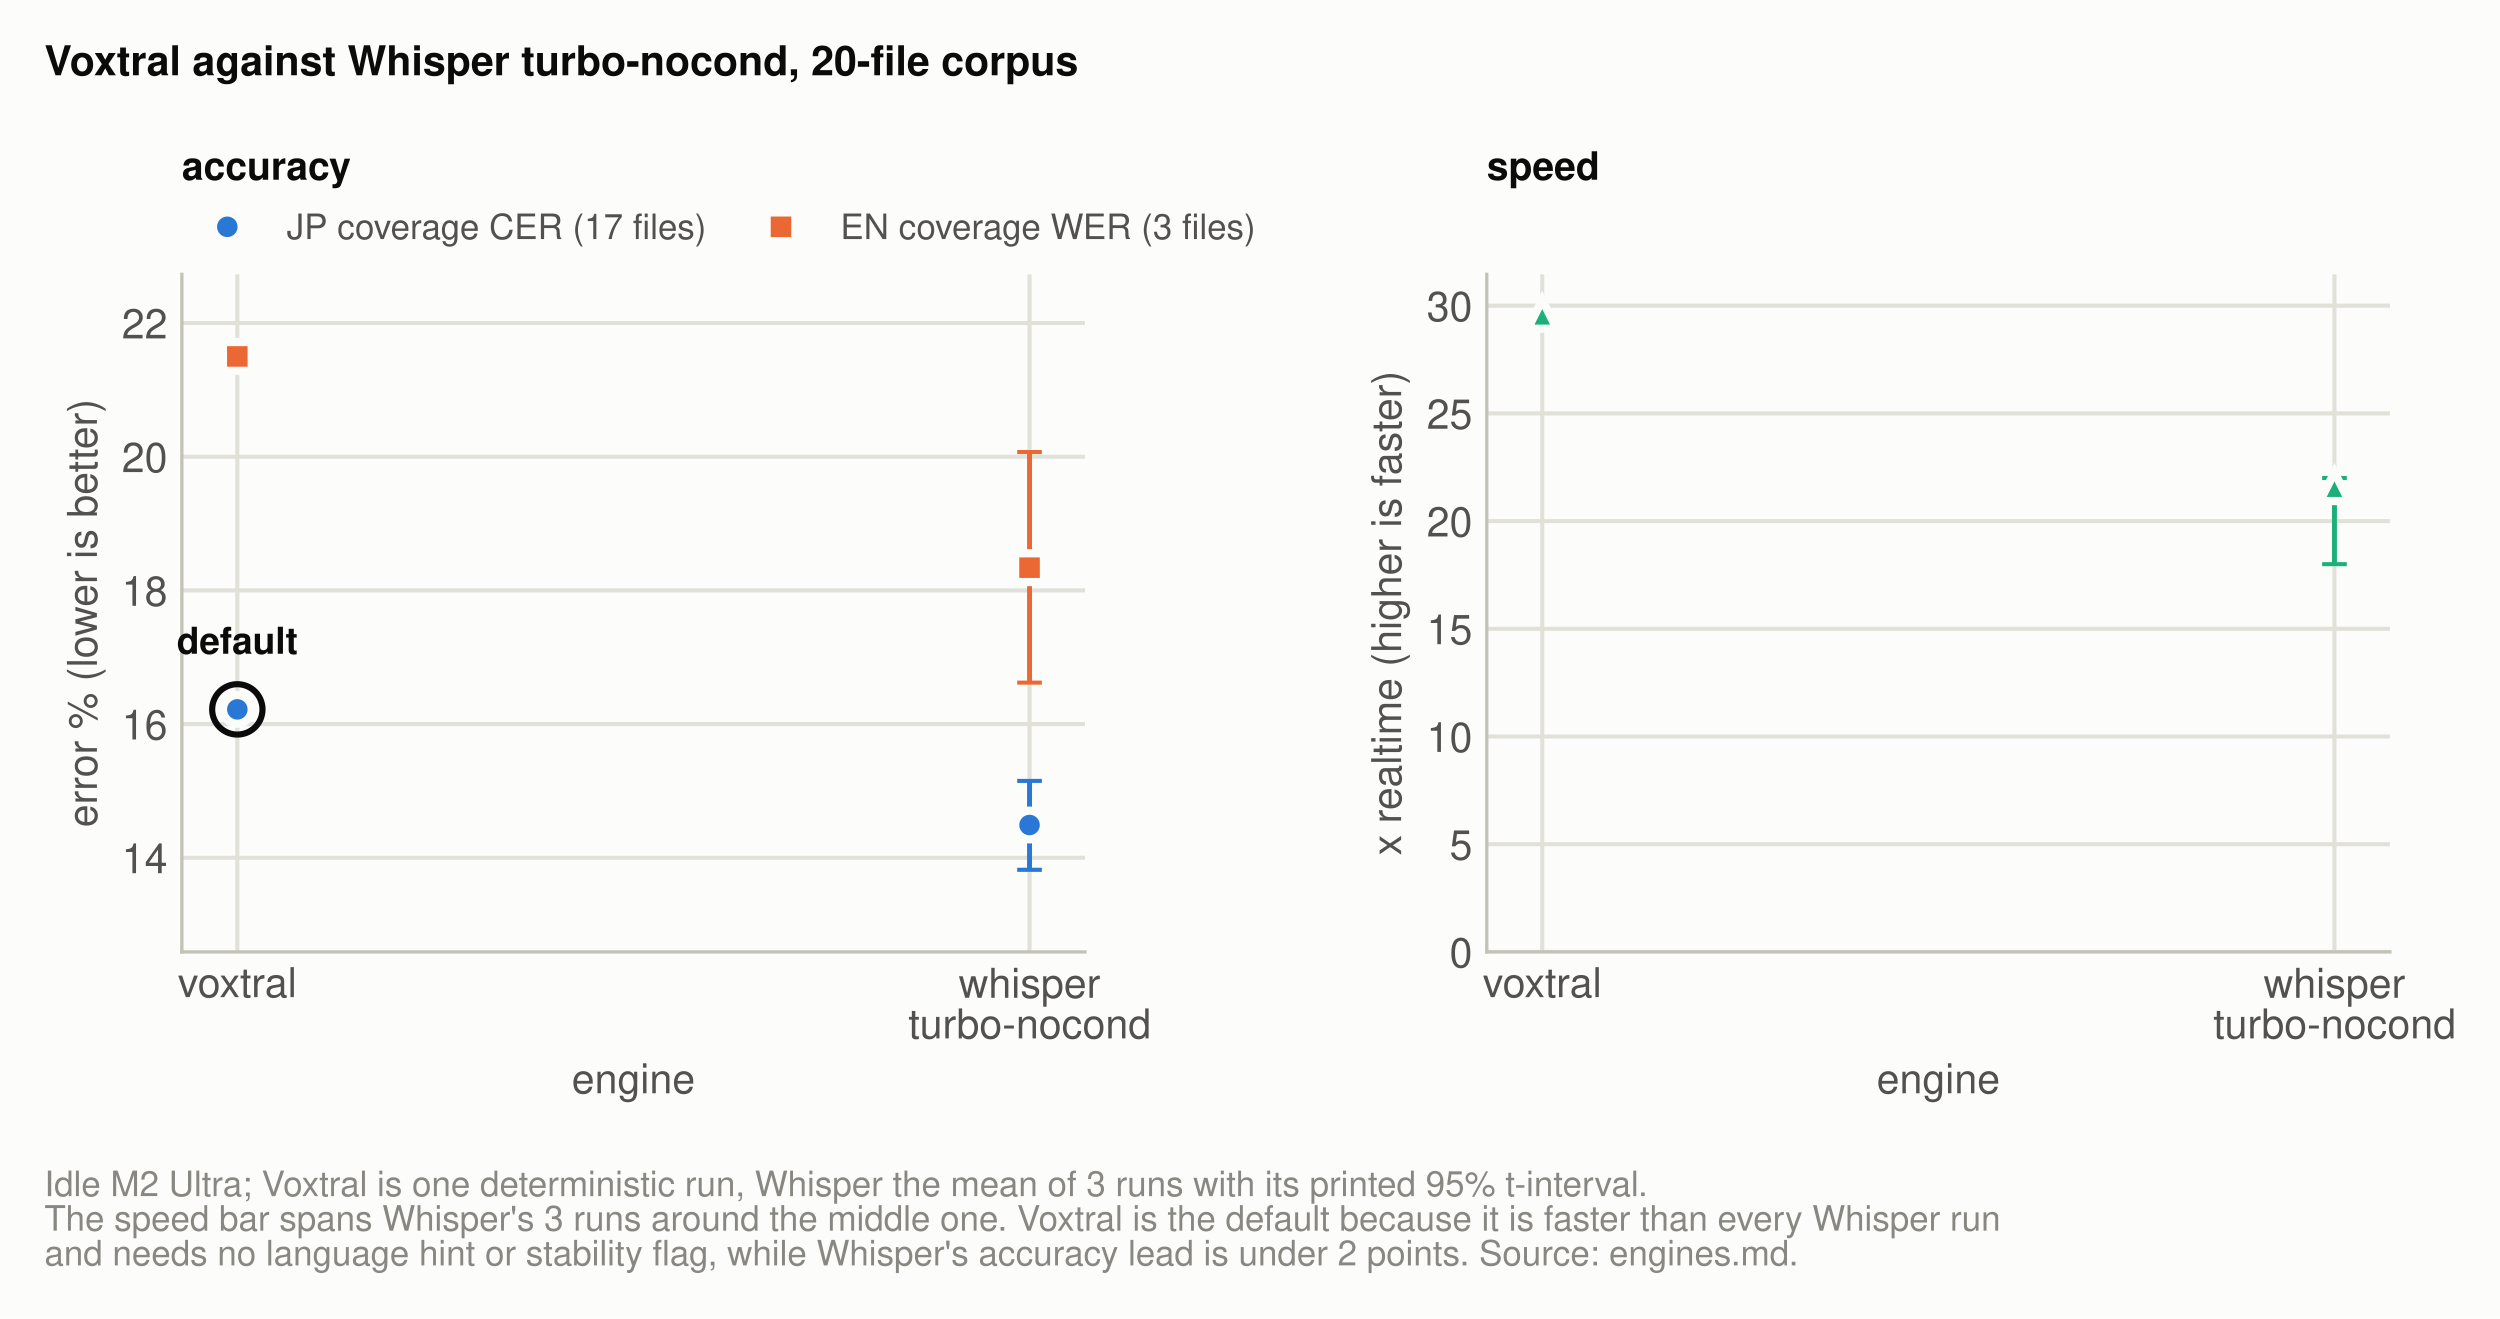
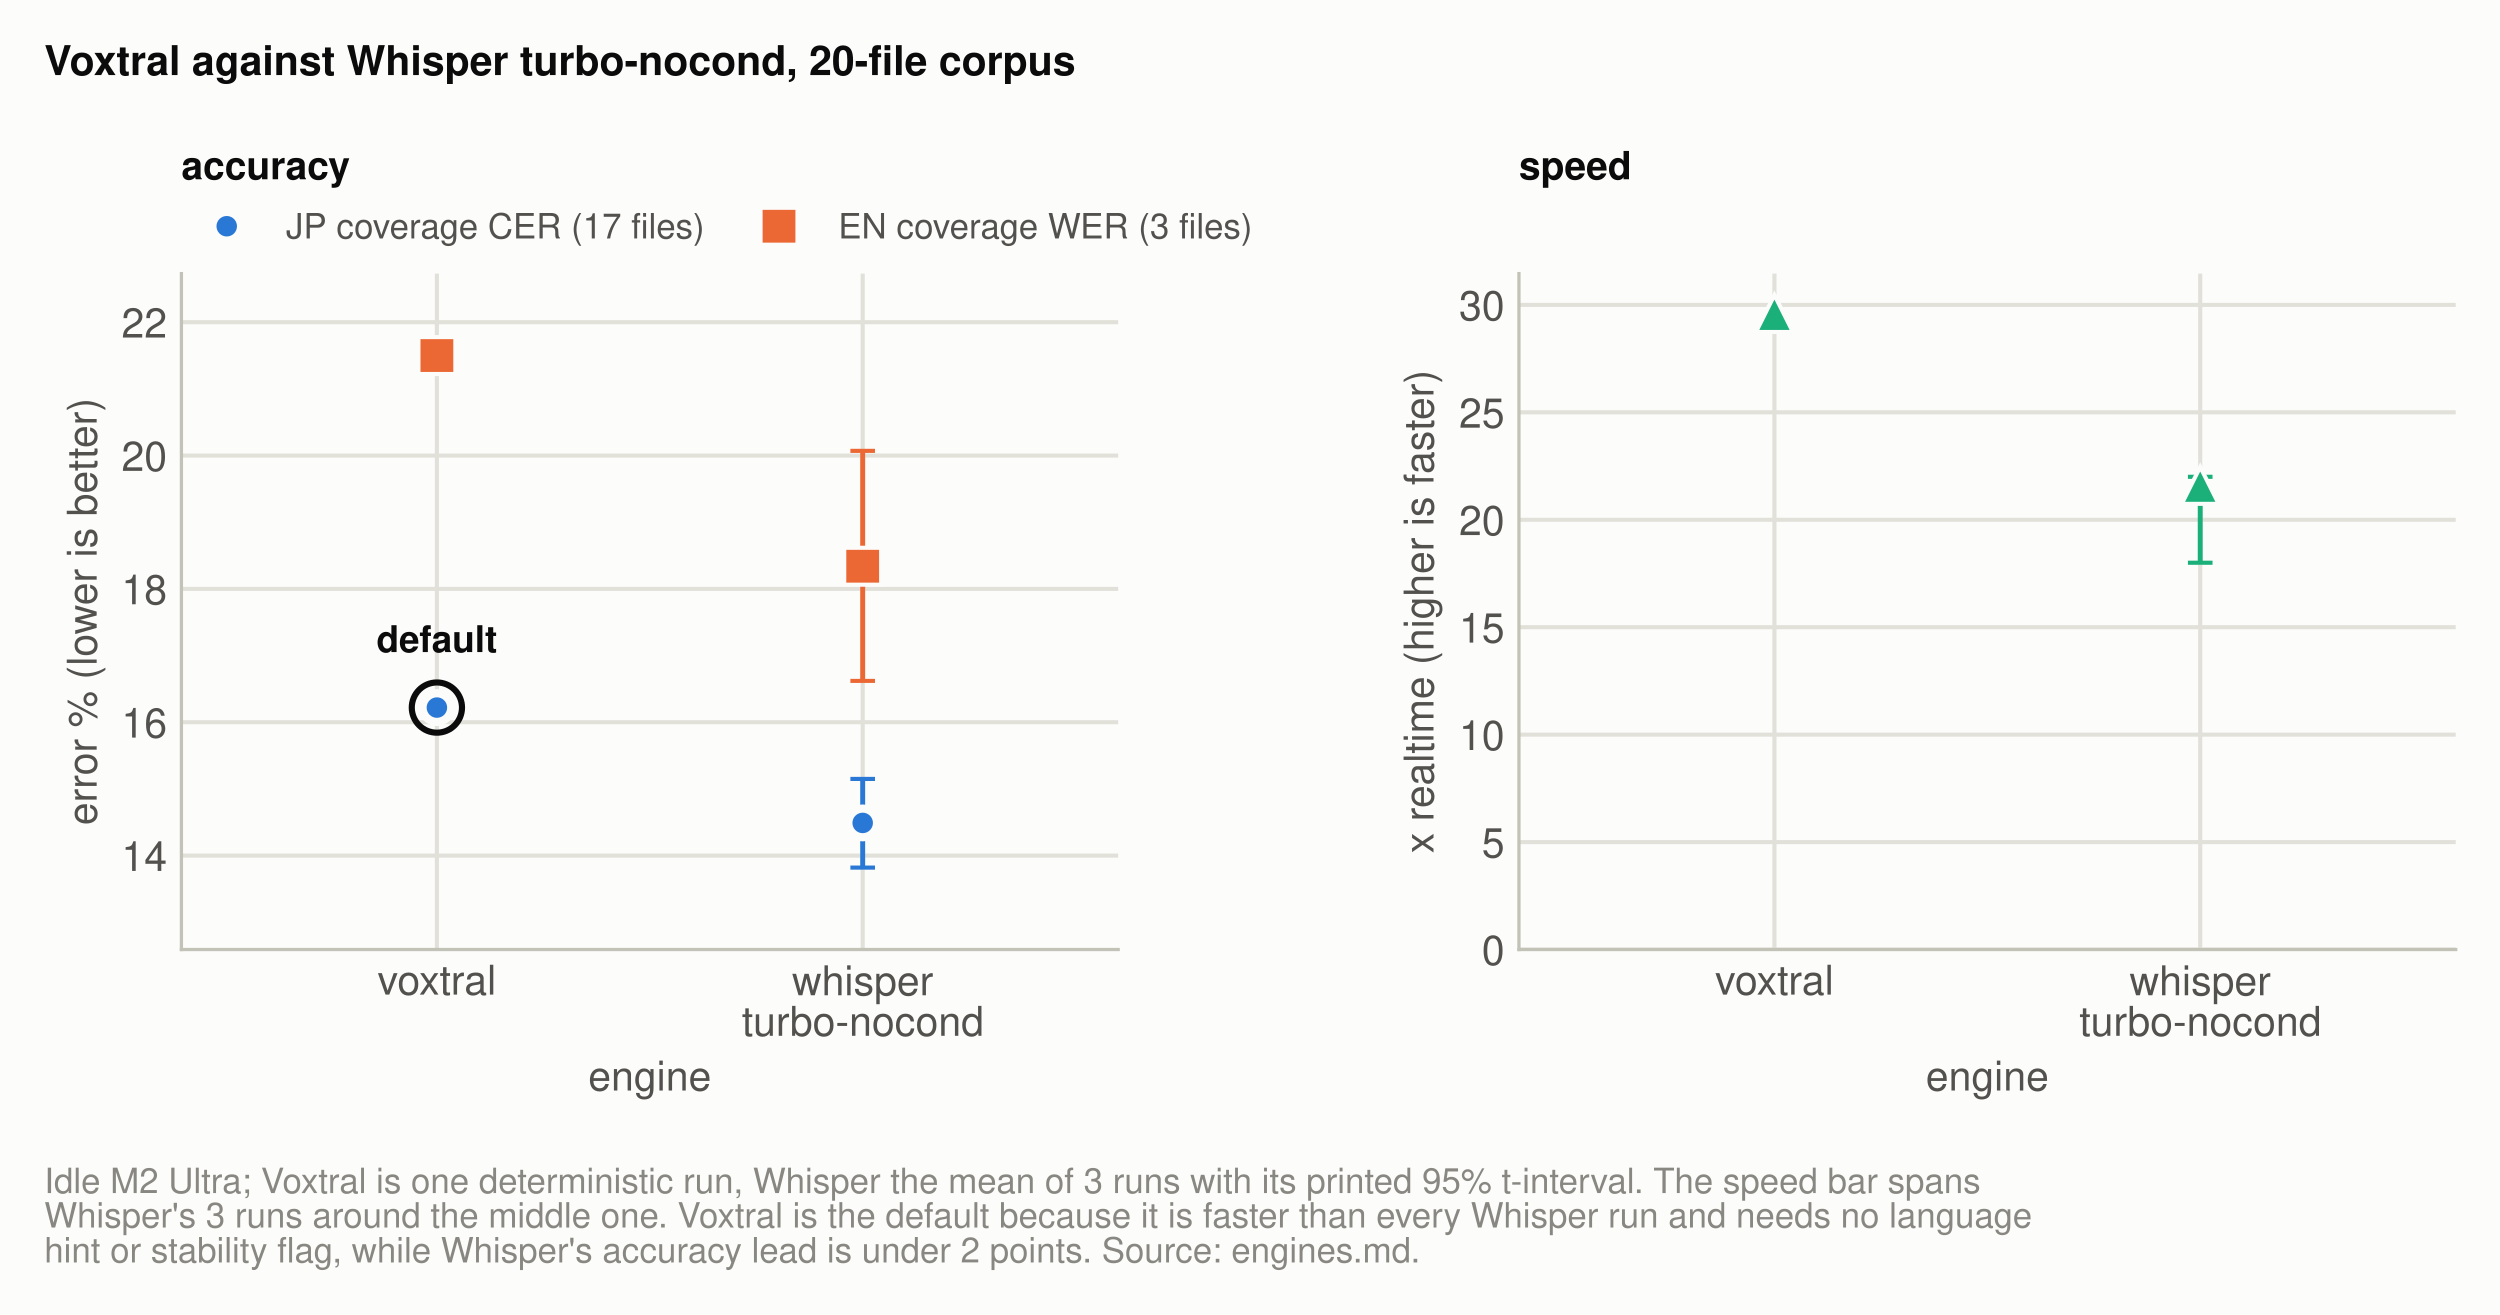
- <svg xmlns="http://www.w3.org/2000/svg" xmlns:xlink="http://www.w3.org/1999/xlink" width="608.01pt" height="320.559pt" viewBox="0 0 608.01 320.559" version="1.1">
+ <svg xmlns="http://www.w3.org/2000/svg" xmlns:xlink="http://www.w3.org/1999/xlink" width="609.552pt" height="320.617pt" viewBox="0 0 609.552 320.617" version="1.1">
  <defs>
    <style type="text/css">*{stroke-linejoin: round; stroke-linecap: butt}</style>
  </defs>
  <g id="figure_1">
    <g id="patch_1">
-       <path d="M 0 320.559  L 608.01 320.559  L 608.01 0  L 0 0  z " style="fill: #fcfcfb" />
+       <path d="M 0 320.617  L 609.552 320.617  L 609.552 0  L 0 0  z " style="fill: #fcfcfb" />
    </g>
    <g id="axes_1">
      <g id="patch_2">
-         <path d="M 44.232 231.513  L 263.874 231.513  L 263.874 66.713  L 44.232 66.713  z " style="fill: #fcfcfb" />
+         <path d="M 44.232 231.513  L 272.632 231.513  L 272.632 66.713  L 44.232 66.713  z " style="fill: #fcfcfb" />
      </g>
      <g id="matplotlib.axis_1">
        <g id="xtick_1">
          <g id="line2d_1">
-             <path d="M 57.719 231.513  L 57.719 66.713  " clip-path="url(#p901484f3f3)" style="fill: none; stroke: #e1e0d9; stroke-linecap: round" />
+             <path d="M 106.523 231.513  L 106.523 66.713  " clip-path="url(#pe7085f32dd)" style="fill: none; stroke: #e1e0d9; stroke-linecap: round" />
          </g>
          <g id="line2d_2" />
          <g id="text_1">
-             <text style="font-size: 10px; font-family: 'Helvetica', 'Arial', 'DejaVu Sans'; text-anchor: middle; fill: #52514e" x="57.719" y="242.513" transform="rotate(-0 57.71876 242.5131)">voxtral</text>
+             <text style="font-size: 10px; font-family: 'Helvetica', 'Arial', 'DejaVu Sans'; text-anchor: middle; fill: #52514e" x="106.523" y="242.513" transform="rotate(-0 106.523 242.5131)">voxtral</text>
          </g>
        </g>
        <g id="xtick_2">
          <g id="line2d_3">
-             <path d="M 250.387 231.513  L 250.387 66.713  " clip-path="url(#p901484f3f3)" style="fill: none; stroke: #e1e0d9; stroke-linecap: round" />
+             <path d="M 210.341 231.513  L 210.341 66.713  " clip-path="url(#pe7085f32dd)" style="fill: none; stroke: #e1e0d9; stroke-linecap: round" />
          </g>
          <g id="line2d_4" />
          <g id="text_2">
-             <text style="font-size: 10px; font-family: 'Helvetica', 'Arial', 'DejaVu Sans'; fill: #52514e" transform="translate(233.1587 242.662)">whisper</text>
-             <text style="font-size: 10px; font-family: 'Helvetica', 'Arial', 'DejaVu Sans'; fill: #52514e" transform="translate(220.9243 252.5442)">turbo-nocond</text>
+             <text style="font-size: 10px; font-family: 'Helvetica', 'Arial', 'DejaVu Sans'; fill: #52514e" transform="translate(193.1133 242.662)">whisper</text>
+             <text style="font-size: 10px; font-family: 'Helvetica', 'Arial', 'DejaVu Sans'; fill: #52514e" transform="translate(180.8789 252.5442)">turbo-nocond</text>
          </g>
        </g>
        <g id="text_3">
-           <text style="font-size: 10px; font-family: 'Helvetica', 'Arial', 'DejaVu Sans'; text-anchor: middle; fill: #52514e" x="154.053" y="265.892" transform="rotate(-0 154.0528 265.8924)">engine</text>
+           <text style="font-size: 10px; font-family: 'Helvetica', 'Arial', 'DejaVu Sans'; text-anchor: middle; fill: #52514e" x="158.432" y="265.892" transform="rotate(-0 158.4322 265.8924)">engine</text>
        </g>
      </g>
      <g id="matplotlib.axis_2">
        <g id="ytick_1">
          <g id="line2d_5">
-             <path d="M 44.232 208.611  L 263.874 208.611  " clip-path="url(#p901484f3f3)" style="fill: none; stroke: #e1e0d9; stroke-linecap: round" />
+             <path d="M 44.232 208.611  L 272.632 208.611  " clip-path="url(#pe7085f32dd)" style="fill: none; stroke: #e1e0d9; stroke-linecap: round" />
          </g>
          <g id="line2d_6" />
          <g id="text_4">
            <text style="font-size: 10px; font-family: 'Helvetica', 'Arial', 'DejaVu Sans'; text-anchor: end; fill: #52514e" x="40.732" y="212.361" transform="rotate(-0 40.732 212.3612)">14</text>
          </g>
        </g>
        <g id="ytick_2">
          <g id="line2d_7">
-             <path d="M 44.232 176.099  L 263.874 176.099  " clip-path="url(#p901484f3f3)" style="fill: none; stroke: #e1e0d9; stroke-linecap: round" />
+             <path d="M 44.232 176.099  L 272.632 176.099  " clip-path="url(#pe7085f32dd)" style="fill: none; stroke: #e1e0d9; stroke-linecap: round" />
          </g>
          <g id="line2d_8" />
          <g id="text_5">
            <text style="font-size: 10px; font-family: 'Helvetica', 'Arial', 'DejaVu Sans'; text-anchor: end; fill: #52514e" x="40.732" y="179.849" transform="rotate(-0 40.732 179.8485)">16</text>
          </g>
        </g>
        <g id="ytick_3">
          <g id="line2d_9">
-             <path d="M 44.232 143.586  L 263.874 143.586  " clip-path="url(#p901484f3f3)" style="fill: none; stroke: #e1e0d9; stroke-linecap: round" />
+             <path d="M 44.232 143.586  L 272.632 143.586  " clip-path="url(#pe7085f32dd)" style="fill: none; stroke: #e1e0d9; stroke-linecap: round" />
          </g>
          <g id="line2d_10" />
          <g id="text_6">
            <text style="font-size: 10px; font-family: 'Helvetica', 'Arial', 'DejaVu Sans'; text-anchor: end; fill: #52514e" x="40.732" y="147.336" transform="rotate(-0 40.732 147.3359)">18</text>
          </g>
        </g>
        <g id="ytick_4">
          <g id="line2d_11">
-             <path d="M 44.232 111.073  L 263.874 111.073  " clip-path="url(#p901484f3f3)" style="fill: none; stroke: #e1e0d9; stroke-linecap: round" />
+             <path d="M 44.232 111.073  L 272.632 111.073  " clip-path="url(#pe7085f32dd)" style="fill: none; stroke: #e1e0d9; stroke-linecap: round" />
          </g>
          <g id="line2d_12" />
          <g id="text_7">
            <text style="font-size: 10px; font-family: 'Helvetica', 'Arial', 'DejaVu Sans'; text-anchor: end; fill: #52514e" x="40.732" y="114.823" transform="rotate(-0 40.732 114.8232)">20</text>
          </g>
        </g>
        <g id="ytick_5">
          <g id="line2d_13">
-             <path d="M 44.232 78.561  L 263.874 78.561  " clip-path="url(#p901484f3f3)" style="fill: none; stroke: #e1e0d9; stroke-linecap: round" />
+             <path d="M 44.232 78.561  L 272.632 78.561  " clip-path="url(#pe7085f32dd)" style="fill: none; stroke: #e1e0d9; stroke-linecap: round" />
          </g>
          <g id="line2d_14" />
          <g id="text_8">
            <text style="font-size: 10px; font-family: 'Helvetica', 'Arial', 'DejaVu Sans'; text-anchor: end; fill: #52514e" x="40.732" y="82.311" transform="rotate(-0 40.732 82.31061)">22</text>
          </g>
        </g>
        <g id="text_9">
          <text style="font-size: 10px; font-family: 'Helvetica', 'Arial', 'DejaVu Sans'; text-anchor: middle; fill: #52514e" x="23.57" y="149.113" transform="rotate(-90 23.5695 149.113)">error % (lower is better)</text>
        </g>
      </g>
      <g id="LineCollection_1">
-         <path d="M 250.387 211.537  L 250.387 189.916  " clip-path="url(#p901484f3f3)" style="fill: none; stroke: #2a78d6; stroke-width: 1.2" />
+         <path d="M 210.341 211.537  L 210.341 189.916  " clip-path="url(#pe7085f32dd)" style="fill: none; stroke: #2a78d6; stroke-width: 1.2" />
      </g>
      <g id="line2d_15">
        <defs>
          <path id="mce53c60047" d="M 3 0  L -3 -0  " style="stroke: #2a78d6" />
        </defs>
-         <g clip-path="url(#p901484f3f3)">
-           <use xlink:href="#mce53c60047" x="250.387" y="211.537" style="fill: #1f77b4; stroke: #2a78d6" />
+         <g clip-path="url(#pe7085f32dd)">
+           <use xlink:href="#mce53c60047" x="210.341" y="211.537" style="fill: #1f77b4; stroke: #2a78d6" />
        </g>
      </g>
      <g id="line2d_16">
-         <g clip-path="url(#p901484f3f3)">
-           <use xlink:href="#mce53c60047" x="250.387" y="189.916" style="fill: #1f77b4; stroke: #2a78d6" />
+         <g clip-path="url(#pe7085f32dd)">
+           <use xlink:href="#mce53c60047" x="210.341" y="189.916" style="fill: #1f77b4; stroke: #2a78d6" />
        </g>
      </g>
      <g id="LineCollection_2">
-         <path d="M 250.387 166.02  L 250.387 109.935  " clip-path="url(#p901484f3f3)" style="fill: none; stroke: #eb6834; stroke-width: 1.2" />
+         <path d="M 210.341 166.02  L 210.341 109.935  " clip-path="url(#pe7085f32dd)" style="fill: none; stroke: #eb6834; stroke-width: 1.2" />
      </g>
      <g id="line2d_17">
        <defs>
          <path id="m1107c26d89" d="M 3 0  L -3 -0  " style="stroke: #eb6834" />
        </defs>
-         <g clip-path="url(#p901484f3f3)">
-           <use xlink:href="#m1107c26d89" x="250.387" y="166.02" style="fill: #1f77b4; stroke: #eb6834" />
+         <g clip-path="url(#pe7085f32dd)">
+           <use xlink:href="#m1107c26d89" x="210.341" y="166.02" style="fill: #1f77b4; stroke: #eb6834" />
        </g>
      </g>
      <g id="line2d_18">
-         <g clip-path="url(#p901484f3f3)">
-           <use xlink:href="#m1107c26d89" x="250.387" y="109.935" style="fill: #1f77b4; stroke: #eb6834" />
+         <g clip-path="url(#pe7085f32dd)">
+           <use xlink:href="#m1107c26d89" x="210.341" y="109.935" style="fill: #1f77b4; stroke: #eb6834" />
        </g>
      </g>
      <g id="patch_3">
        <path d="M 44.232 231.513  L 44.232 66.713  " style="fill: none; stroke: #c3c2b7; stroke-width: 0.8; stroke-linejoin: miter; stroke-linecap: square" />
      </g>
      <g id="patch_4">
-         <path d="M 44.232 231.513  L 263.874 231.513  " style="fill: none; stroke: #c3c2b7; stroke-width: 0.8; stroke-linejoin: miter; stroke-linecap: square" />
+         <path d="M 44.232 231.513  L 272.632 231.513  " style="fill: none; stroke: #c3c2b7; stroke-width: 0.8; stroke-linejoin: miter; stroke-linecap: square" />
      </g>
      <g id="line2d_19">
        <defs>
          <path id="me25996a3b5" d="M 0 3.5  C 0.928 3.5 1.819 3.131 2.475 2.475  C 3.131 1.819 3.5 0.928 3.5 0  C 3.5 -0.928 3.131 -1.819 2.475 -2.475  C 1.819 -3.131 0.928 -3.5 0 -3.5  C -0.928 -3.5 -1.819 -3.131 -2.475 -2.475  C -3.131 -1.819 -3.5 -0.928 -3.5 0  C -3.5 0.928 -3.131 1.819 -2.475 2.475  C -1.819 3.131 -0.928 3.5 0 3.5  z " style="stroke: #fcfcfb; stroke-width: 2" />
        </defs>
-         <g clip-path="url(#p901484f3f3)">
-           <use xlink:href="#me25996a3b5" x="57.719" y="172.522" style="fill: #2a78d6; stroke: #fcfcfb; stroke-width: 2" />
-           <use xlink:href="#me25996a3b5" x="250.387" y="200.646" style="fill: #2a78d6; stroke: #fcfcfb; stroke-width: 2" />
+         <g clip-path="url(#pe7085f32dd)">
+           <use xlink:href="#me25996a3b5" x="106.523" y="172.522" style="fill: #2a78d6; stroke: #fcfcfb; stroke-width: 2" />
+           <use xlink:href="#me25996a3b5" x="210.341" y="200.646" style="fill: #2a78d6; stroke: #fcfcfb; stroke-width: 2" />
        </g>
      </g>
      <g id="line2d_20">
        <defs>
-           <path id="me554fd9b04" d="M -3.5 3.5  L 3.5 3.5  L 3.5 -3.5  L -3.5 -3.5  z " style="stroke: #fcfcfb; stroke-width: 2; stroke-linejoin: miter" />
-         </defs>
-         <g clip-path="url(#p901484f3f3)">
-           <use xlink:href="#me554fd9b04" x="57.719" y="86.689" style="fill: #eb6834; stroke: #fcfcfb; stroke-width: 2; stroke-linejoin: miter" />
-           <use xlink:href="#me554fd9b04" x="250.387" y="138.059" style="fill: #eb6834; stroke: #fcfcfb; stroke-width: 2; stroke-linejoin: miter" />
+           <path id="m1132983ee9" d="M -4.5 4.5  L 4.5 4.5  L 4.5 -4.5  L -4.5 -4.5  z " style="stroke: #fcfcfb; stroke-linejoin: miter" />
+         </defs>
+         <g clip-path="url(#pe7085f32dd)">
+           <use xlink:href="#m1132983ee9" x="106.523" y="86.689" style="fill: #eb6834; stroke: #fcfcfb; stroke-linejoin: miter" />
+           <use xlink:href="#m1132983ee9" x="210.341" y="138.059" style="fill: #eb6834; stroke: #fcfcfb; stroke-linejoin: miter" />
        </g>
      </g>
      <g id="text_10">
-         <text style="font-weight: 700; font-size: 9px; font-family: 'Helvetica', 'Arial', 'DejaVu Sans'; text-anchor: middle; fill: #0b0b0b" x="57.719" y="158.993" transform="rotate(-0 57.71876 158.9928)">default</text>
+         <text style="font-weight: 700; font-size: 9px; font-family: 'Helvetica', 'Arial', 'DejaVu Sans'; text-anchor: middle; fill: #0b0b0b" x="106.523" y="158.993" transform="rotate(-0 106.523 158.9928)">default</text>
      </g>
      <g id="text_11">
        <text style="font-weight: 700; font-size: 9.5px; font-family: 'Helvetica', 'Arial', 'DejaVu Sans'; text-anchor: start; fill: #0b0b0b" x="44.232" y="43.713" transform="rotate(-0 44.232 43.713)">accuracy</text>
      </g>
      <g id="PathCollection_1">
-         <path d="M 57.719 178.646  C 59.343 178.646 60.901 178.001 62.049 176.852  C 63.197 175.704 63.842 174.146 63.842 172.522  C 63.842 170.898 63.197 169.34 62.049 168.192  C 60.901 167.044 59.343 166.398 57.719 166.398  C 56.095 166.398 54.537 167.044 53.389 168.192  C 52.24 169.34 51.595 170.898 51.595 172.522  C 51.595 174.146 52.24 175.704 53.389 176.852  C 54.537 178.001 56.095 178.646 57.719 178.646  L 57.719 178.646  z " clip-path="url(#p901484f3f3)" style="fill: none; stroke: #0b0b0b; stroke-width: 1.5" />
+         <path d="M 106.523 178.646  C 108.147 178.646 109.705 178.001 110.853 176.852  C 112.002 175.704 112.647 174.146 112.647 172.522  C 112.647 170.898 112.002 169.34 110.853 168.192  C 109.705 167.044 108.147 166.398 106.523 166.398  C 104.899 166.398 103.341 167.044 102.193 168.192  C 101.045 169.34 100.399 170.898 100.399 172.522  C 100.399 174.146 101.045 175.704 102.193 176.852  C 103.341 178.001 104.899 178.646 106.523 178.646  L 106.523 178.646  z " clip-path="url(#pe7085f32dd)" style="fill: none; stroke: #0b0b0b; stroke-width: 1.5" />
      </g>
      <g id="legend_1">
        <g id="line2d_21">
          <g>
            <use xlink:href="#me25996a3b5" x="55.282" y="55.161" style="fill: #2a78d6; stroke: #fcfcfb; stroke-width: 2" />
          </g>
        </g>
        <g id="text_12">
          <text style="font-size: 8.5px; font-family: 'Helvetica', 'Arial', 'DejaVu Sans'; text-anchor: start; fill: #52514e" x="69.732" y="58.136" transform="rotate(-0 69.732 58.13637)">JP coverage CER (17 files)</text>
        </g>
        <g id="line2d_22">
          <g>
-             <use xlink:href="#me554fd9b04" x="189.939" y="55.161" style="fill: #eb6834; stroke: #fcfcfb; stroke-width: 2; stroke-linejoin: miter" />
+             <use xlink:href="#m1132983ee9" x="189.939" y="55.161" style="fill: #eb6834; stroke: #fcfcfb; stroke-linejoin: miter" />
          </g>
        </g>
        <g id="text_13">
          <text style="font-size: 8.5px; font-family: 'Helvetica', 'Arial', 'DejaVu Sans'; text-anchor: start; fill: #52514e" x="204.389" y="58.136" transform="rotate(-0 204.3893 58.13637)">EN coverage WER (3 files)</text>
        </g>
      </g>
    </g>
    <g id="axes_2">
      <g id="patch_5">
-         <path d="M 361.593 231.513  L 581.234 231.513  L 581.234 66.713  L 361.593 66.713  z " style="fill: #fcfcfb" />
+         <path d="M 370.352 231.513  L 598.752 231.513  L 598.752 66.713  L 370.352 66.713  z " style="fill: #fcfcfb" />
      </g>
      <g id="matplotlib.axis_3">
        <g id="xtick_3">
          <g id="line2d_23">
-             <path d="M 375.08 231.513  L 375.08 66.713  " clip-path="url(#p49cfb3f7e5)" style="fill: none; stroke: #e1e0d9; stroke-linecap: round" />
+             <path d="M 432.643 231.513  L 432.643 66.713  " clip-path="url(#pc7186eb80f)" style="fill: none; stroke: #e1e0d9; stroke-linecap: round" />
          </g>
          <g id="line2d_24" />
          <g id="text_14">
-             <text style="font-size: 10px; font-family: 'Helvetica', 'Arial', 'DejaVu Sans'; text-anchor: middle; fill: #52514e" x="375.08" y="242.513" transform="rotate(-0 375.0795 242.5131)">voxtral</text>
+             <text style="font-size: 10px; font-family: 'Helvetica', 'Arial', 'DejaVu Sans'; text-anchor: middle; fill: #52514e" x="432.643" y="242.513" transform="rotate(-0 432.6426 242.5131)">voxtral</text>
          </g>
        </g>
        <g id="xtick_4">
          <g id="line2d_25">
-             <path d="M 567.748 231.513  L 567.748 66.713  " clip-path="url(#p49cfb3f7e5)" style="fill: none; stroke: #e1e0d9; stroke-linecap: round" />
+             <path d="M 536.461 231.513  L 536.461 66.713  " clip-path="url(#pc7186eb80f)" style="fill: none; stroke: #e1e0d9; stroke-linecap: round" />
          </g>
          <g id="line2d_26" />
          <g id="text_15">
-             <text style="font-size: 10px; font-family: 'Helvetica', 'Arial', 'DejaVu Sans'; fill: #52514e" transform="translate(550.5194 242.662)">whisper</text>
-             <text style="font-size: 10px; font-family: 'Helvetica', 'Arial', 'DejaVu Sans'; fill: #52514e" transform="translate(538.285 252.5442)">turbo-nocond</text>
+             <text style="font-size: 10px; font-family: 'Helvetica', 'Arial', 'DejaVu Sans'; fill: #52514e" transform="translate(519.2329 242.662)">whisper</text>
+             <text style="font-size: 10px; font-family: 'Helvetica', 'Arial', 'DejaVu Sans'; fill: #52514e" transform="translate(506.9985 252.5442)">turbo-nocond</text>
          </g>
        </g>
        <g id="text_16">
-           <text style="font-size: 10px; font-family: 'Helvetica', 'Arial', 'DejaVu Sans'; text-anchor: middle; fill: #52514e" x="471.414" y="265.892" transform="rotate(-0 471.4135 265.8924)">engine</text>
+           <text style="font-size: 10px; font-family: 'Helvetica', 'Arial', 'DejaVu Sans'; text-anchor: middle; fill: #52514e" x="484.552" y="265.892" transform="rotate(-0 484.5518 265.8924)">engine</text>
        </g>
      </g>
      <g id="matplotlib.axis_4">
        <g id="ytick_6">
          <g id="line2d_27">
-             <path d="M 361.593 231.513  L 581.234 231.513  " clip-path="url(#p49cfb3f7e5)" style="fill: none; stroke: #e1e0d9; stroke-linecap: round" />
+             <path d="M 370.352 231.513  L 598.752 231.513  " clip-path="url(#pc7186eb80f)" style="fill: none; stroke: #e1e0d9; stroke-linecap: round" />
          </g>
          <g id="line2d_28" />
          <g id="text_17">
-             <text style="font-size: 10px; font-family: 'Helvetica', 'Arial', 'DejaVu Sans'; text-anchor: end; fill: #52514e" x="358.093" y="235.263" transform="rotate(-0 358.0928 235.2631)">0</text>
+             <text style="font-size: 10px; font-family: 'Helvetica', 'Arial', 'DejaVu Sans'; text-anchor: end; fill: #52514e" x="366.852" y="235.263" transform="rotate(-0 366.8516 235.2631)">0</text>
          </g>
        </g>
        <g id="ytick_7">
          <g id="line2d_29">
-             <path d="M 361.593 205.318  L 581.234 205.318  " clip-path="url(#p49cfb3f7e5)" style="fill: none; stroke: #e1e0d9; stroke-linecap: round" />
+             <path d="M 370.352 205.318  L 598.752 205.318  " clip-path="url(#pc7186eb80f)" style="fill: none; stroke: #e1e0d9; stroke-linecap: round" />
          </g>
          <g id="line2d_30" />
          <g id="text_18">
-             <text style="font-size: 10px; font-family: 'Helvetica', 'Arial', 'DejaVu Sans'; text-anchor: end; fill: #52514e" x="358.093" y="209.068" transform="rotate(-0 358.0928 209.0677)">5</text>
+             <text style="font-size: 10px; font-family: 'Helvetica', 'Arial', 'DejaVu Sans'; text-anchor: end; fill: #52514e" x="366.852" y="209.068" transform="rotate(-0 366.8516 209.0677)">5</text>
          </g>
        </g>
        <g id="ytick_8">
          <g id="line2d_31">
-             <path d="M 361.593 179.122  L 581.234 179.122  " clip-path="url(#p49cfb3f7e5)" style="fill: none; stroke: #e1e0d9; stroke-linecap: round" />
+             <path d="M 370.352 179.122  L 598.752 179.122  " clip-path="url(#pc7186eb80f)" style="fill: none; stroke: #e1e0d9; stroke-linecap: round" />
          </g>
          <g id="line2d_32" />
          <g id="text_19">
-             <text style="font-size: 10px; font-family: 'Helvetica', 'Arial', 'DejaVu Sans'; text-anchor: end; fill: #52514e" x="358.093" y="182.872" transform="rotate(-0 358.0928 182.8724)">10</text>
+             <text style="font-size: 10px; font-family: 'Helvetica', 'Arial', 'DejaVu Sans'; text-anchor: end; fill: #52514e" x="366.852" y="182.872" transform="rotate(-0 366.8516 182.8724)">10</text>
          </g>
        </g>
        <g id="ytick_9">
          <g id="line2d_33">
-             <path d="M 361.593 152.927  L 581.234 152.927  " clip-path="url(#p49cfb3f7e5)" style="fill: none; stroke: #e1e0d9; stroke-linecap: round" />
+             <path d="M 370.352 152.927  L 598.752 152.927  " clip-path="url(#pc7186eb80f)" style="fill: none; stroke: #e1e0d9; stroke-linecap: round" />
          </g>
          <g id="line2d_34" />
          <g id="text_20">
-             <text style="font-size: 10px; font-family: 'Helvetica', 'Arial', 'DejaVu Sans'; text-anchor: end; fill: #52514e" x="358.093" y="156.677" transform="rotate(-0 358.0928 156.6771)">15</text>
+             <text style="font-size: 10px; font-family: 'Helvetica', 'Arial', 'DejaVu Sans'; text-anchor: end; fill: #52514e" x="366.852" y="156.677" transform="rotate(-0 366.8516 156.6771)">15</text>
          </g>
        </g>
        <g id="ytick_10">
          <g id="line2d_35">
-             <path d="M 361.593 126.732  L 581.234 126.732  " clip-path="url(#p49cfb3f7e5)" style="fill: none; stroke: #e1e0d9; stroke-linecap: round" />
+             <path d="M 370.352 126.732  L 598.752 126.732  " clip-path="url(#pc7186eb80f)" style="fill: none; stroke: #e1e0d9; stroke-linecap: round" />
          </g>
          <g id="line2d_36" />
          <g id="text_21">
-             <text style="font-size: 10px; font-family: 'Helvetica', 'Arial', 'DejaVu Sans'; text-anchor: end; fill: #52514e" x="358.093" y="130.482" transform="rotate(-0 358.0928 130.4817)">20</text>
+             <text style="font-size: 10px; font-family: 'Helvetica', 'Arial', 'DejaVu Sans'; text-anchor: end; fill: #52514e" x="366.852" y="130.482" transform="rotate(-0 366.8516 130.4817)">20</text>
          </g>
        </g>
        <g id="ytick_11">
          <g id="line2d_37">
-             <path d="M 361.593 100.536  L 581.234 100.536  " clip-path="url(#p49cfb3f7e5)" style="fill: none; stroke: #e1e0d9; stroke-linecap: round" />
+             <path d="M 370.352 100.536  L 598.752 100.536  " clip-path="url(#pc7186eb80f)" style="fill: none; stroke: #e1e0d9; stroke-linecap: round" />
          </g>
          <g id="line2d_38" />
          <g id="text_22">
-             <text style="font-size: 10px; font-family: 'Helvetica', 'Arial', 'DejaVu Sans'; text-anchor: end; fill: #52514e" x="358.093" y="104.286" transform="rotate(-0 358.0928 104.2864)">25</text>
+             <text style="font-size: 10px; font-family: 'Helvetica', 'Arial', 'DejaVu Sans'; text-anchor: end; fill: #52514e" x="366.852" y="104.286" transform="rotate(-0 366.8516 104.2864)">25</text>
          </g>
        </g>
        <g id="ytick_12">
          <g id="line2d_39">
-             <path d="M 361.593 74.341  L 581.234 74.341  " clip-path="url(#p49cfb3f7e5)" style="fill: none; stroke: #e1e0d9; stroke-linecap: round" />
+             <path d="M 370.352 74.341  L 598.752 74.341  " clip-path="url(#pc7186eb80f)" style="fill: none; stroke: #e1e0d9; stroke-linecap: round" />
          </g>
          <g id="line2d_40" />
          <g id="text_23">
-             <text style="font-size: 10px; font-family: 'Helvetica', 'Arial', 'DejaVu Sans'; text-anchor: end; fill: #52514e" x="358.093" y="78.091" transform="rotate(-0 358.0928 78.09108)">30</text>
+             <text style="font-size: 10px; font-family: 'Helvetica', 'Arial', 'DejaVu Sans'; text-anchor: end; fill: #52514e" x="366.852" y="78.091" transform="rotate(-0 366.8516 78.09108)">30</text>
          </g>
        </g>
        <g id="text_24">
-           <text style="font-size: 10px; font-family: 'Helvetica', 'Arial', 'DejaVu Sans'; text-anchor: middle; fill: #52514e" x="340.758" y="149.113" transform="rotate(-90 340.7584 149.113)">x realtime (higher is faster)</text>
+           <text style="font-size: 10px; font-family: 'Helvetica', 'Arial', 'DejaVu Sans'; text-anchor: middle; fill: #52514e" x="349.517" y="149.113" transform="rotate(-90 349.5172 149.113)">x realtime (higher is faster)</text>
        </g>
      </g>
      <g id="LineCollection_3">
-         <path d="M 567.748 137.21  L 567.748 116.254  " clip-path="url(#p49cfb3f7e5)" style="fill: none; stroke: #1baf7a; stroke-width: 1.2" />
+         <path d="M 536.461 137.21  L 536.461 116.254  " clip-path="url(#pc7186eb80f)" style="fill: none; stroke: #1baf7a; stroke-width: 1.2" />
      </g>
      <g id="line2d_41">
        <defs>
          <path id="m8c97f574ae" d="M 3 0  L -3 -0  " style="stroke: #1baf7a" />
        </defs>
-         <g clip-path="url(#p49cfb3f7e5)">
-           <use xlink:href="#m8c97f574ae" x="567.748" y="137.21" style="fill: #1f77b4; stroke: #1baf7a" />
+         <g clip-path="url(#pc7186eb80f)">
+           <use xlink:href="#m8c97f574ae" x="536.461" y="137.21" style="fill: #1f77b4; stroke: #1baf7a" />
        </g>
      </g>
      <g id="line2d_42">
-         <g clip-path="url(#p49cfb3f7e5)">
-           <use xlink:href="#m8c97f574ae" x="567.748" y="116.254" style="fill: #1f77b4; stroke: #1baf7a" />
+         <g clip-path="url(#pc7186eb80f)">
+           <use xlink:href="#m8c97f574ae" x="536.461" y="116.254" style="fill: #1f77b4; stroke: #1baf7a" />
        </g>
      </g>
      <g id="patch_6">
-         <path d="M 361.593 231.513  L 361.593 66.713  " style="fill: none; stroke: #c3c2b7; stroke-width: 0.8; stroke-linejoin: miter; stroke-linecap: square" />
+         <path d="M 370.352 231.513  L 370.352 66.713  " style="fill: none; stroke: #c3c2b7; stroke-width: 0.8; stroke-linejoin: miter; stroke-linecap: square" />
      </g>
      <g id="patch_7">
-         <path d="M 361.593 231.513  L 581.234 231.513  " style="fill: none; stroke: #c3c2b7; stroke-width: 0.8; stroke-linejoin: miter; stroke-linecap: square" />
+         <path d="M 370.352 231.513  L 598.752 231.513  " style="fill: none; stroke: #c3c2b7; stroke-width: 0.8; stroke-linejoin: miter; stroke-linecap: square" />
      </g>
      <g id="line2d_43">
        <defs>
-           <path id="m3b461f86ee" d="M 0 -3.5  L -3.5 3.5  L 3.5 3.5  z " style="stroke: #fcfcfb; stroke-width: 2; stroke-linejoin: miter" />
-         </defs>
-         <g clip-path="url(#p49cfb3f7e5)">
-           <use xlink:href="#m3b461f86ee" x="375.08" y="76.437" style="fill: #1baf7a; stroke: #fcfcfb; stroke-width: 2; stroke-linejoin: miter" />
-           <use xlink:href="#m3b461f86ee" x="567.748" y="118.349" style="fill: #1baf7a; stroke: #fcfcfb; stroke-width: 2; stroke-linejoin: miter" />
+           <path id="m2f4d4d476e" d="M 0 -4.5  L -4.5 4.5  L 4.5 4.5  z " style="stroke: #fcfcfb; stroke-linejoin: miter" />
+         </defs>
+         <g clip-path="url(#pc7186eb80f)">
+           <use xlink:href="#m2f4d4d476e" x="432.643" y="76.437" style="fill: #1baf7a; stroke: #fcfcfb; stroke-linejoin: miter" />
+           <use xlink:href="#m2f4d4d476e" x="536.461" y="118.349" style="fill: #1baf7a; stroke: #fcfcfb; stroke-linejoin: miter" />
        </g>
      </g>
      <g id="text_25">
-         <text style="font-weight: 700; font-size: 9.5px; font-family: 'Helvetica', 'Arial', 'DejaVu Sans'; text-anchor: start; fill: #0b0b0b" x="361.593" y="43.713" transform="rotate(-0 361.5928 43.713)">speed</text>
+         <text style="font-weight: 700; font-size: 9.5px; font-family: 'Helvetica', 'Arial', 'DejaVu Sans'; text-anchor: start; fill: #0b0b0b" x="370.352" y="43.713" transform="rotate(-0 370.3516 43.713)">speed</text>
      </g>
    </g>
    <g id="text_26">
      <text style="font-weight: 700; font-size: 10px; font-family: 'Helvetica', 'Arial', 'DejaVu Sans'; text-anchor: start; fill: #0b0b0b" x="10.8" y="18.3" transform="rotate(-0 10.8 18.3)">Voxtral against Whisper turbo-nocond, 20-file corpus</text>
    </g>
    <g id="text_27">
-       <text style="font-size: 8.5px; font-family: 'Helvetica', 'Arial', 'DejaVu Sans'; fill: #898781" transform="translate(10.8 290.9016)">Idle M2 Ultra; Voxtral is one deterministic run, Whisper the mean of 3 runs with its printed 95% t-interval.</text>
-       <text style="font-size: 8.5px; font-family: 'Helvetica', 'Arial', 'DejaVu Sans'; fill: #898781" transform="translate(10.8 299.3015)">The speed bar spans Whisper's 3 runs around the middle one. Voxtral is the default because it is faster than every Whisper run</text>
-       <text style="font-size: 8.5px; font-family: 'Helvetica', 'Arial', 'DejaVu Sans'; fill: #898781" transform="translate(10.8 307.7518)">and needs no language hint or stability flag, while Whisper's accuracy lead is under 2 points. Source: engines.md.</text>
+       <text style="font-size: 8.5px; font-family: 'Helvetica', 'Arial', 'DejaVu Sans'; fill: #898781" transform="translate(10.8 290.9016)">Idle M2 Ultra; Voxtral is one deterministic run, Whisper the mean of 3 runs with its printed 95% t-interval. The speed bar spans</text>
+       <text style="font-size: 8.5px; font-family: 'Helvetica', 'Arial', 'DejaVu Sans'; fill: #898781" transform="translate(10.8 299.3015)">Whisper's 3 runs around the middle one. Voxtral is the default because it is faster than every Whisper run and needs no language</text>
+       <text style="font-size: 8.5px; font-family: 'Helvetica', 'Arial', 'DejaVu Sans'; fill: #898781" transform="translate(10.8 307.8103)">hint or stability flag, while Whisper's accuracy lead is under 2 points. Source: engines.md.</text>
    </g>
  </g>
  <defs>
-     <clipPath id="p901484f3f3">
-       <rect x="44.232" y="66.713" width="219.642" height="164.8" />
+     <clipPath id="pe7085f32dd">
+       <rect x="44.232" y="66.713" width="228.4" height="164.8" />
    </clipPath>
-     <clipPath id="p49cfb3f7e5">
-       <rect x="361.593" y="66.713" width="219.642" height="164.8" />
+     <clipPath id="pc7186eb80f">
+       <rect x="370.352" y="66.713" width="228.4" height="164.8" />
    </clipPath>
  </defs>
</svg>
